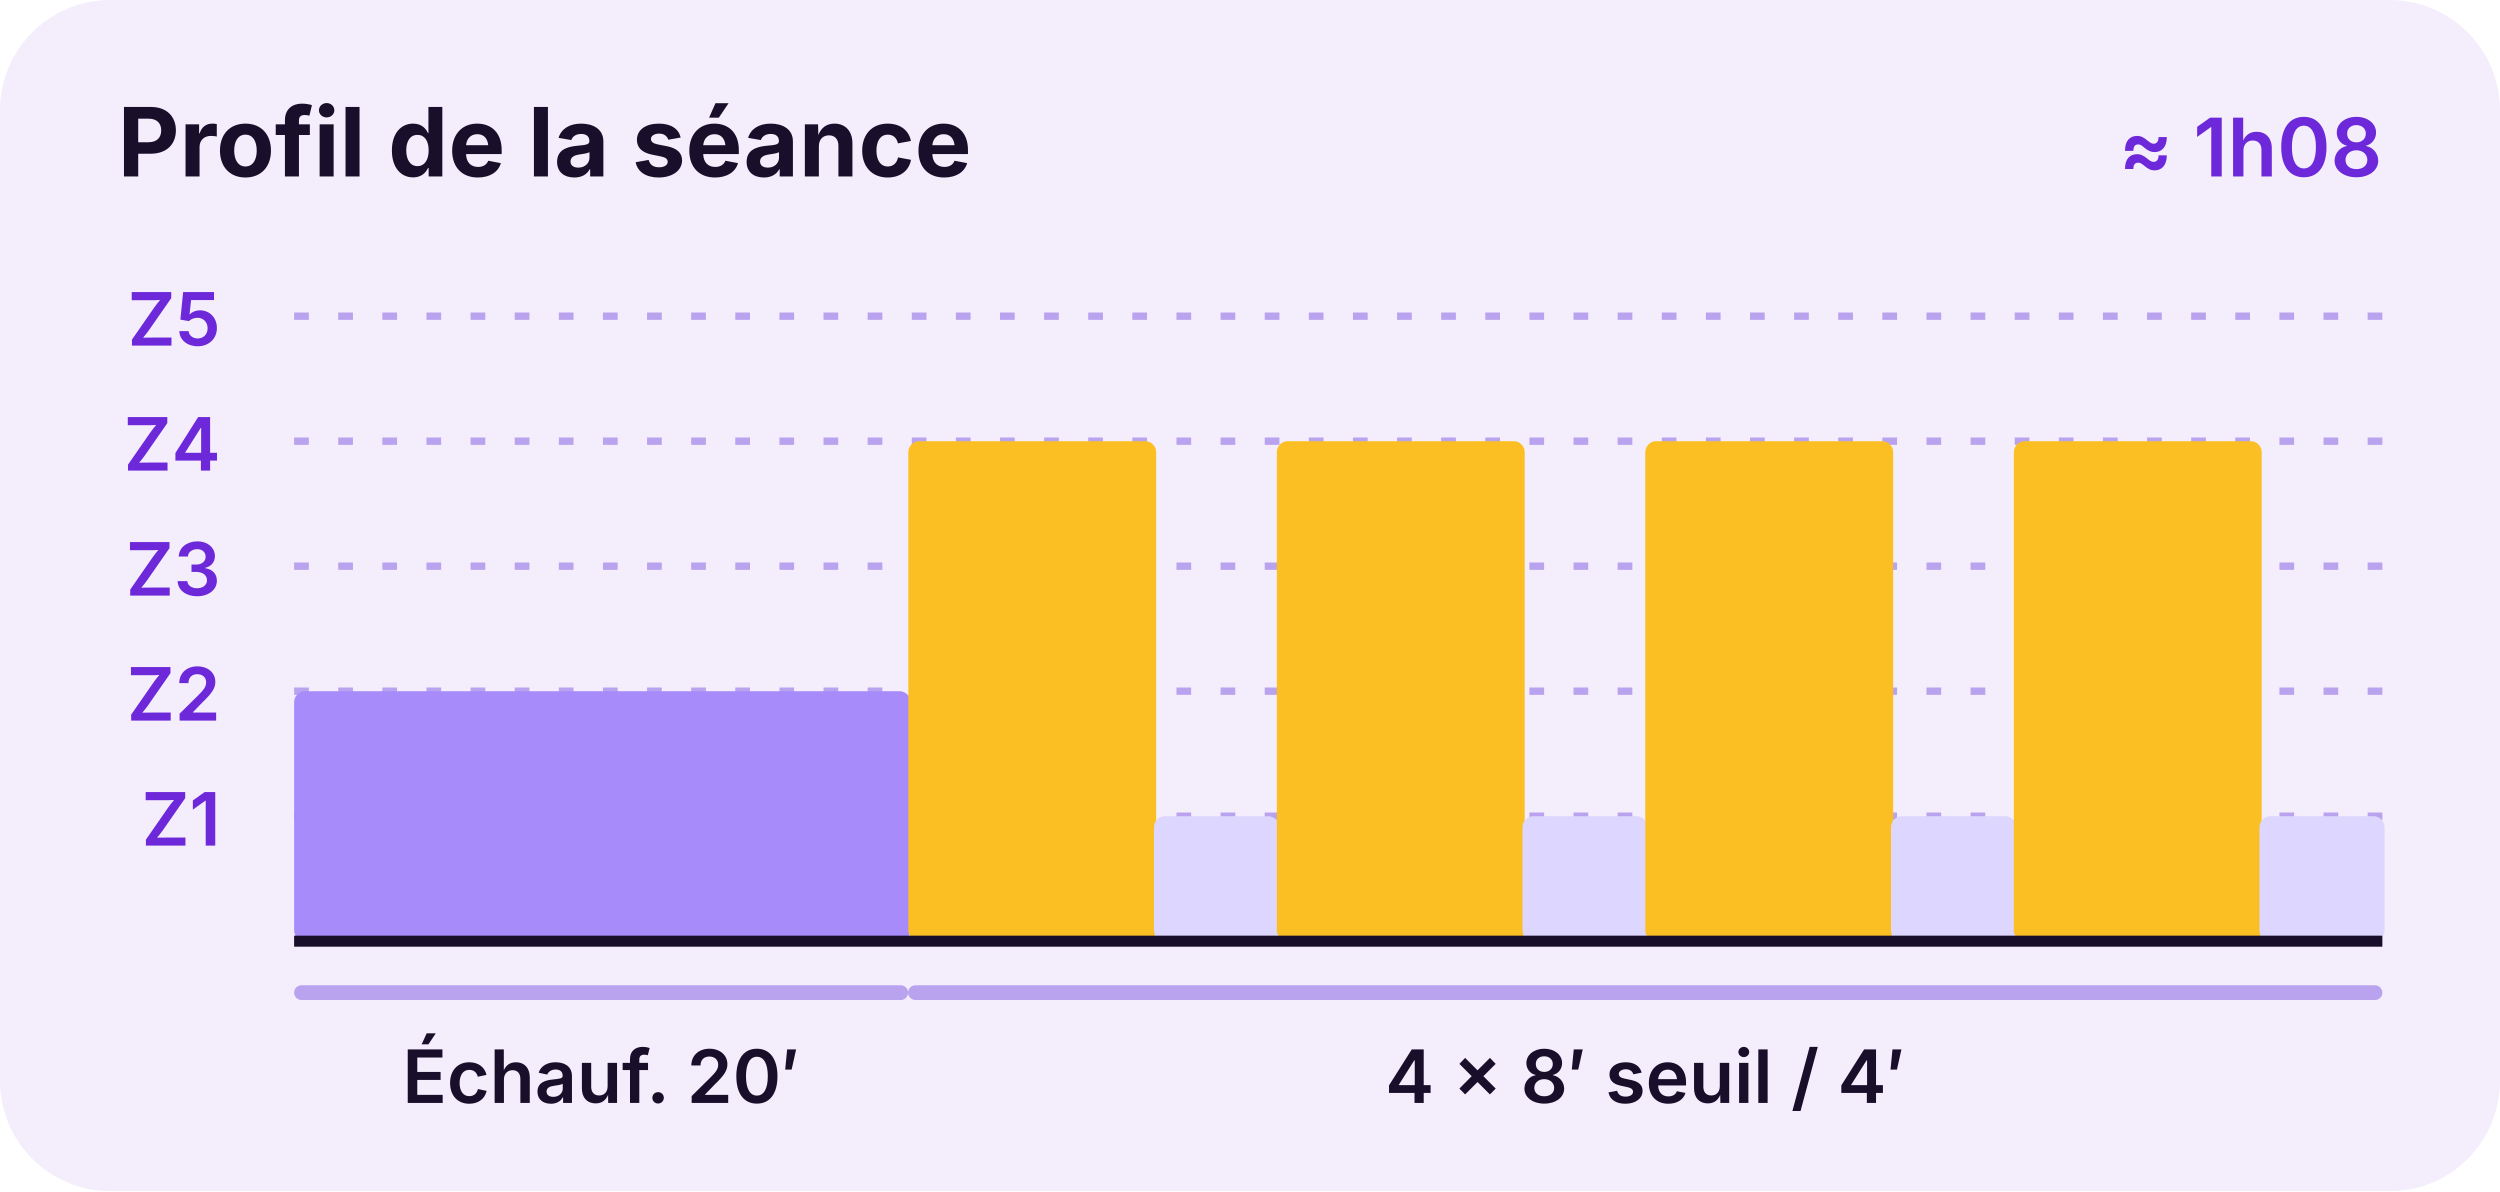
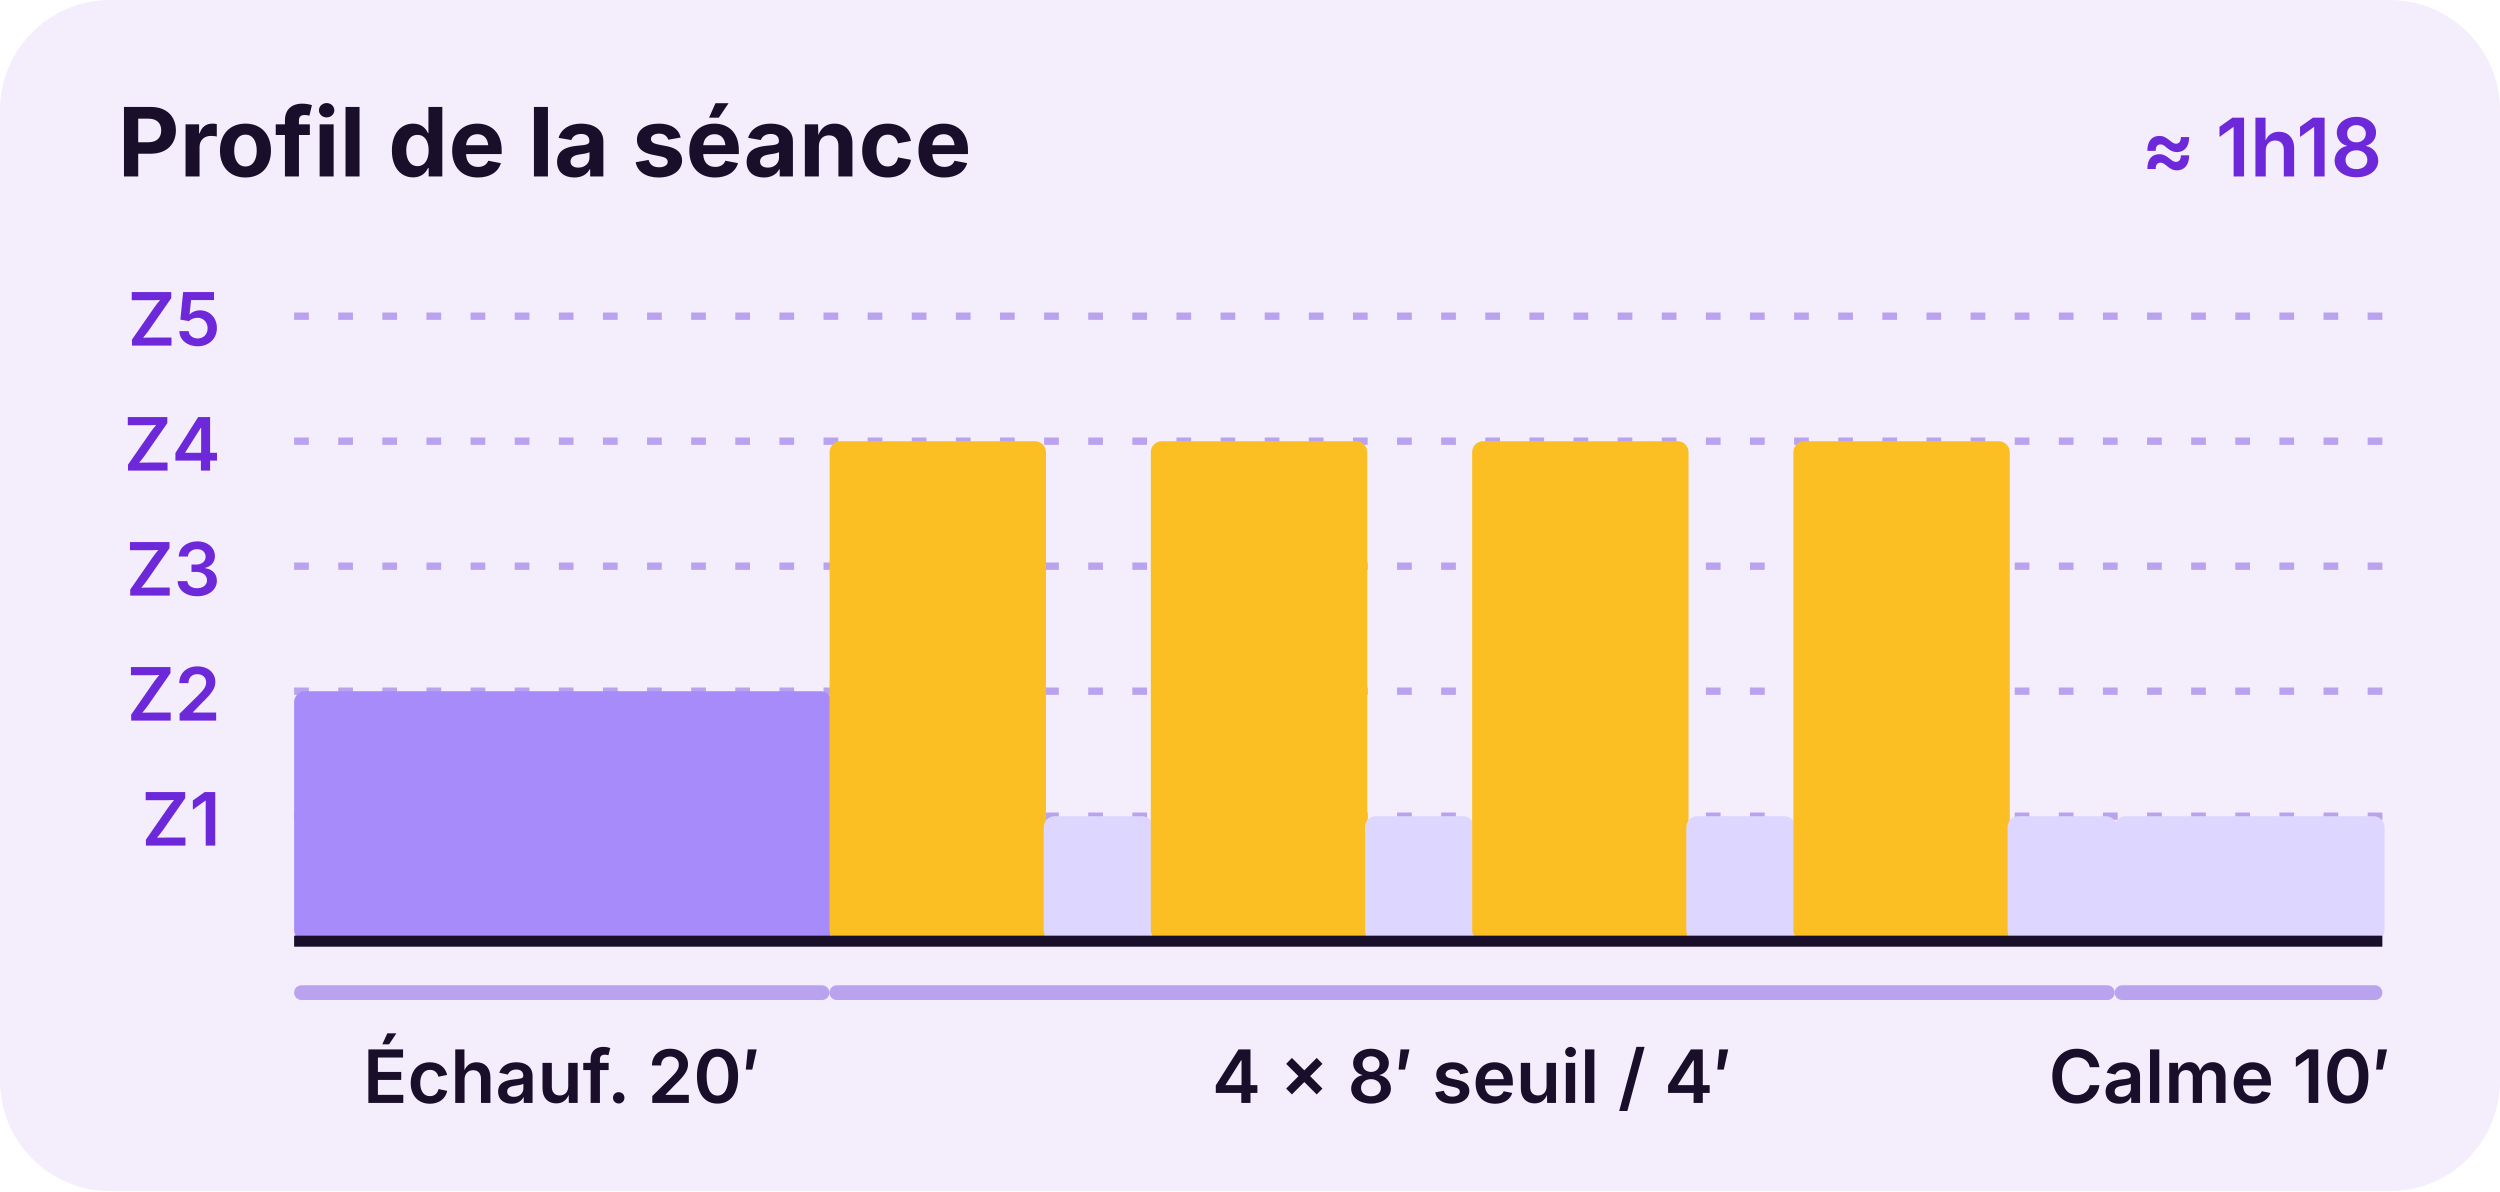
<svg xmlns="http://www.w3.org/2000/svg" viewBox="0 0 340 162" width="340" height="162">
  <rect width="340" height="162" rx="15" fill="#F4EEFC" />
  <text x="16" y="24" font-family="Inter, sans-serif" font-weight="700" font-size="13" fill="#1A0F2B" text-anchor="start">Profil de la séance</text>
-   <text x="324" y="24" font-family="Inter, sans-serif" font-weight="600" font-size="11" fill="#6D28D9" text-anchor="end">≈ 1h08</text>
+   <text x="324" y="24" font-family="Inter, sans-serif" font-weight="600" font-size="11" fill="#6D28D9" text-anchor="end">≈ 1h18</text>
  <line x1="40" y1="111" x2="324" y2="111" stroke="#B9A2EE" stroke-width="1" stroke-dasharray="2 4" />
  <text x="30" y="115" font-family="Inter, sans-serif" font-weight="600" font-size="10" fill="#6D28D9" text-anchor="end">Z1</text>
  <line x1="40" y1="94" x2="324" y2="94" stroke="#B9A2EE" stroke-width="1" stroke-dasharray="2 4" />
  <text x="30" y="98" font-family="Inter, sans-serif" font-weight="600" font-size="10" fill="#6D28D9" text-anchor="end">Z2</text>
  <line x1="40" y1="77" x2="324" y2="77" stroke="#B9A2EE" stroke-width="1" stroke-dasharray="2 4" />
  <text x="30" y="81" font-family="Inter, sans-serif" font-weight="600" font-size="10" fill="#6D28D9" text-anchor="end">Z3</text>
  <line x1="40" y1="60" x2="324" y2="60" stroke="#B9A2EE" stroke-width="1" stroke-dasharray="2 4" />
  <text x="30" y="64" font-family="Inter, sans-serif" font-weight="600" font-size="10" fill="#6D28D9" text-anchor="end">Z4</text>
  <line x1="40" y1="43" x2="324" y2="43" stroke="#B9A2EE" stroke-width="1" stroke-dasharray="2 4" />
  <text x="30" y="47" font-family="Inter, sans-serif" font-weight="600" font-size="10" fill="#6D28D9" text-anchor="end">Z5</text>
-   <rect x="40.00" y="94.0" width="83.83" height="34.0" rx="1.5" fill="#A78BFA" />
-   <line x1="41.0" y1="135" x2="122.5" y2="135" stroke="#B9A2EE" stroke-width="2" stroke-linecap="round" />
-   <text x="81.765" y="150" font-family="Inter, sans-serif" font-weight="600" font-size="10" fill="#1A0F2B" text-anchor="middle">Échauf. 20′</text>
-   <rect x="123.53" y="60.0" width="33.71" height="68.0" rx="1.5" fill="#FBBF24" />
-   <rect x="156.94" y="111.0" width="17.01" height="17.0" rx="1.5" fill="#DDD6FE" />
-   <rect x="173.65" y="60.0" width="33.71" height="68.0" rx="1.5" fill="#FBBF24" />
-   <rect x="207.06" y="111.0" width="17.01" height="17.0" rx="1.5" fill="#DDD6FE" />
-   <rect x="223.76" y="60.0" width="33.71" height="68.0" rx="1.5" fill="#FBBF24" />
-   <rect x="257.18" y="111.0" width="17.01" height="17.0" rx="1.5" fill="#DDD6FE" />
-   <rect x="273.88" y="60.0" width="33.71" height="68.0" rx="1.5" fill="#FBBF24" />
-   <rect x="307.29" y="111.0" width="17.01" height="17.0" rx="1.5" fill="#DDD6FE" />
-   <line x1="124.5" y1="135" x2="323.0" y2="135" stroke="#B9A2EE" stroke-width="2" stroke-linecap="round" />
-   <text x="223.765" y="150" font-family="Inter, sans-serif" font-weight="600" font-size="10" fill="#1A0F2B" text-anchor="middle">4 × 8′ seuil / 4′</text>
+   <rect x="40.00" y="94.0" width="73.12" height="34.0" rx="1.5" fill="#A78BFA" />
+   <line x1="41.0" y1="135" x2="111.8" y2="135" stroke="#B9A2EE" stroke-width="2" stroke-linecap="round" />
+   <text x="76.41" y="150" font-family="Inter, sans-serif" font-weight="600" font-size="10" fill="#1A0F2B" text-anchor="middle">Échauf. 20′</text>
+   <rect x="112.82" y="60.0" width="29.43" height="68.0" rx="1.5" fill="#FBBF24" />
+   <rect x="141.95" y="111.0" width="14.86" height="17.0" rx="1.5" fill="#DDD6FE" />
+   <rect x="156.51" y="60.0" width="29.43" height="68.0" rx="1.5" fill="#FBBF24" />
+   <rect x="185.64" y="111.0" width="14.86" height="17.0" rx="1.5" fill="#DDD6FE" />
+   <rect x="200.21" y="60.0" width="29.43" height="68.0" rx="1.5" fill="#FBBF24" />
+   <rect x="229.33" y="111.0" width="14.86" height="17.0" rx="1.5" fill="#DDD6FE" />
+   <rect x="243.90" y="60.0" width="29.43" height="68.0" rx="1.5" fill="#FBBF24" />
+   <rect x="273.03" y="111.0" width="14.86" height="17.0" rx="1.5" fill="#DDD6FE" />
+   <line x1="113.8" y1="135" x2="286.6" y2="135" stroke="#B9A2EE" stroke-width="2" stroke-linecap="round" />
+   <text x="200.205" y="150" font-family="Inter, sans-serif" font-weight="600" font-size="10" fill="#1A0F2B" text-anchor="middle">4 × 8′ seuil / 4′</text>
+   <rect x="287.59" y="111.0" width="36.71" height="17.0" rx="1.5" fill="#DDD6FE" />
+   <line x1="288.6" y1="135" x2="323.0" y2="135" stroke="#B9A2EE" stroke-width="2" stroke-linecap="round" />
+   <text x="301.9" y="150" font-family="Inter, sans-serif" font-weight="600" font-size="10" fill="#1A0F2B" text-anchor="middle">Calme 10′</text>
  <line x1="40" y1="128" x2="324" y2="128" stroke="#1A0F2B" stroke-width="1.5" />
</svg>
